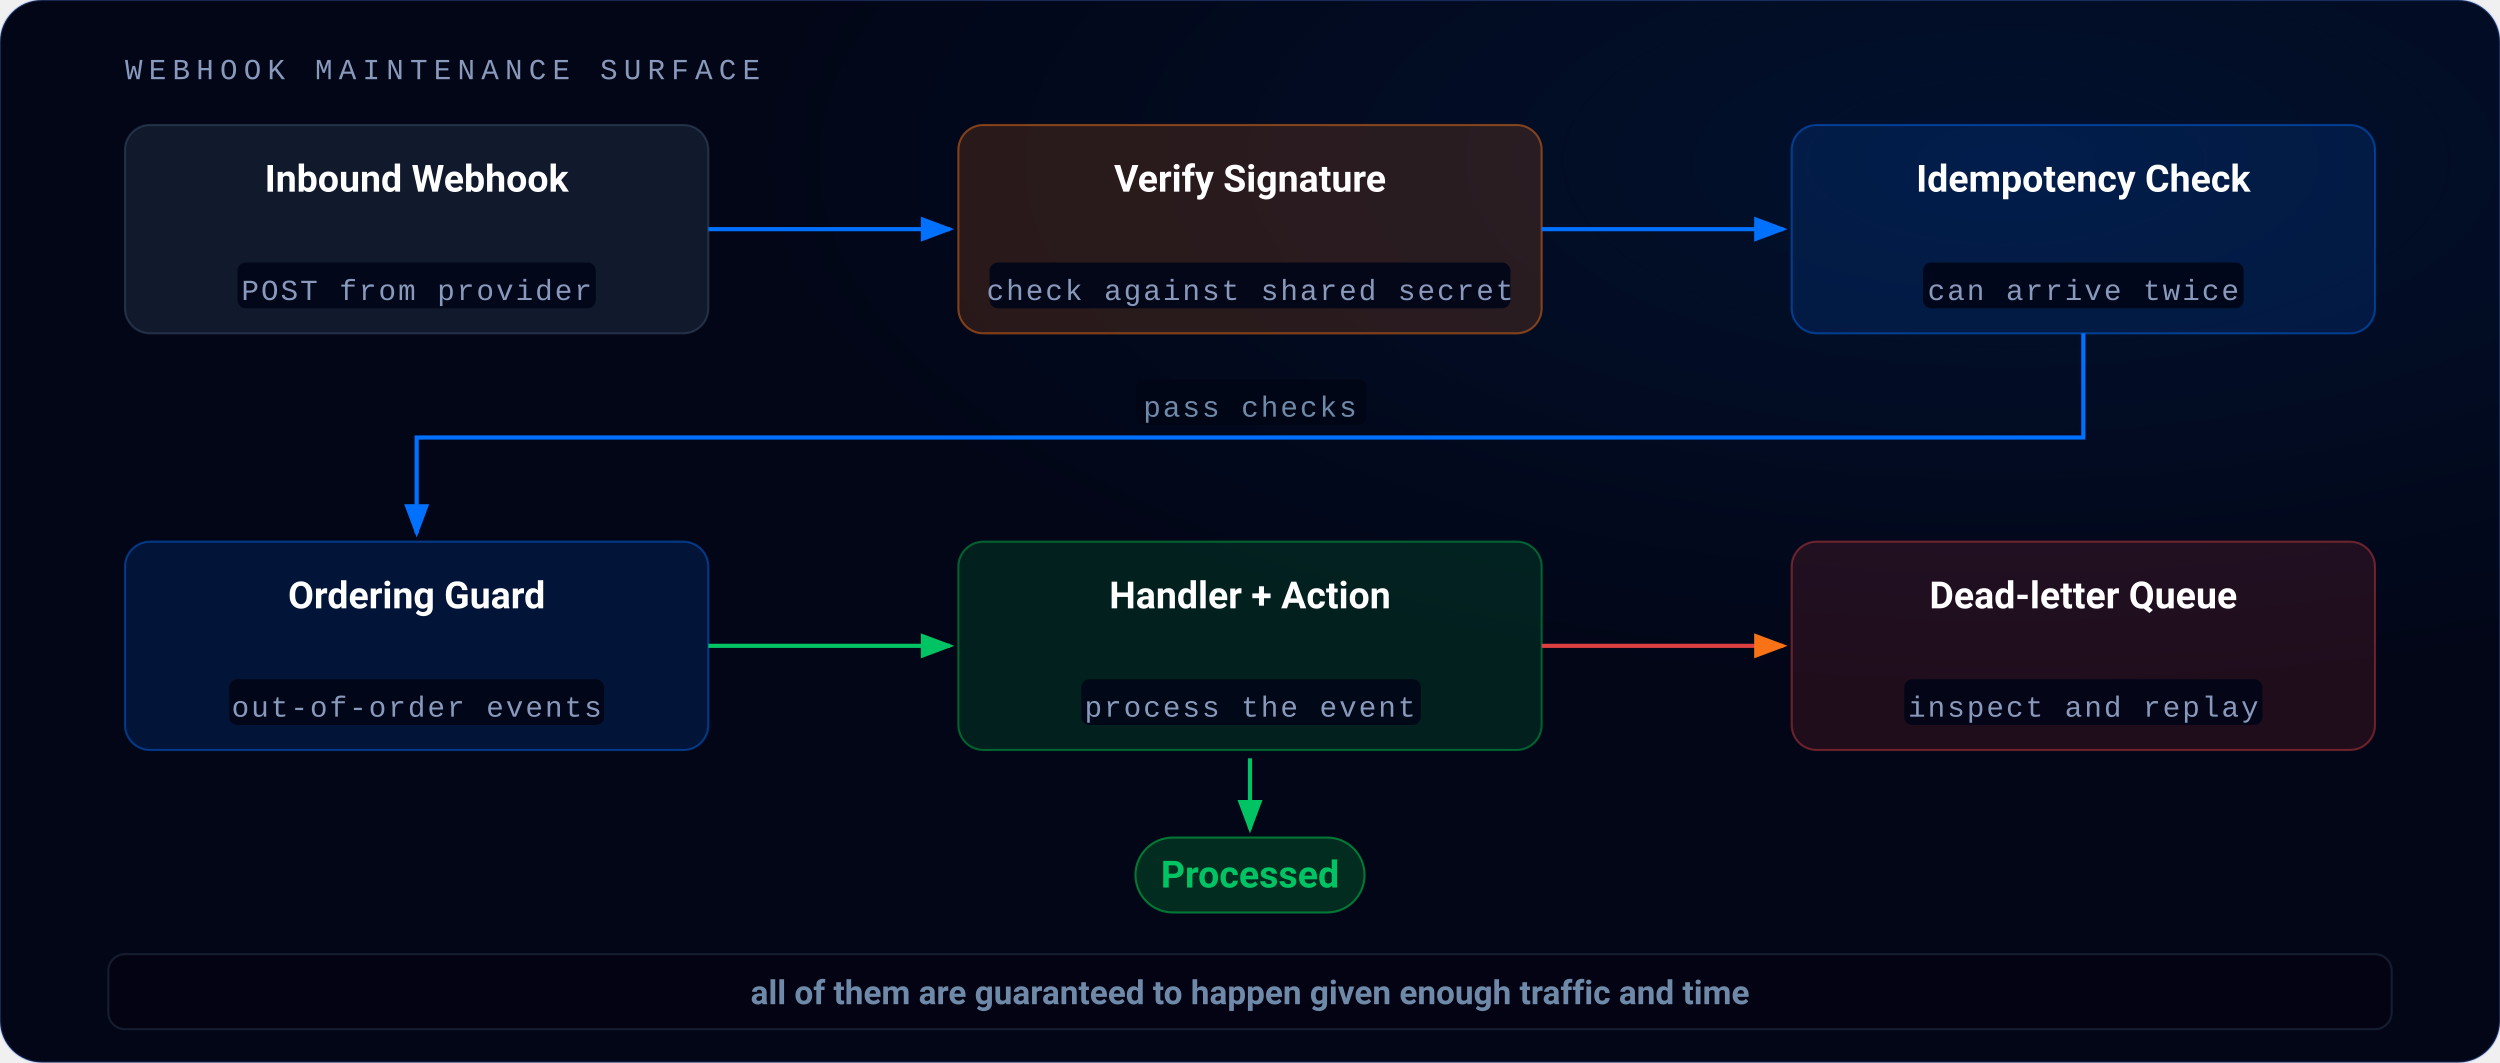
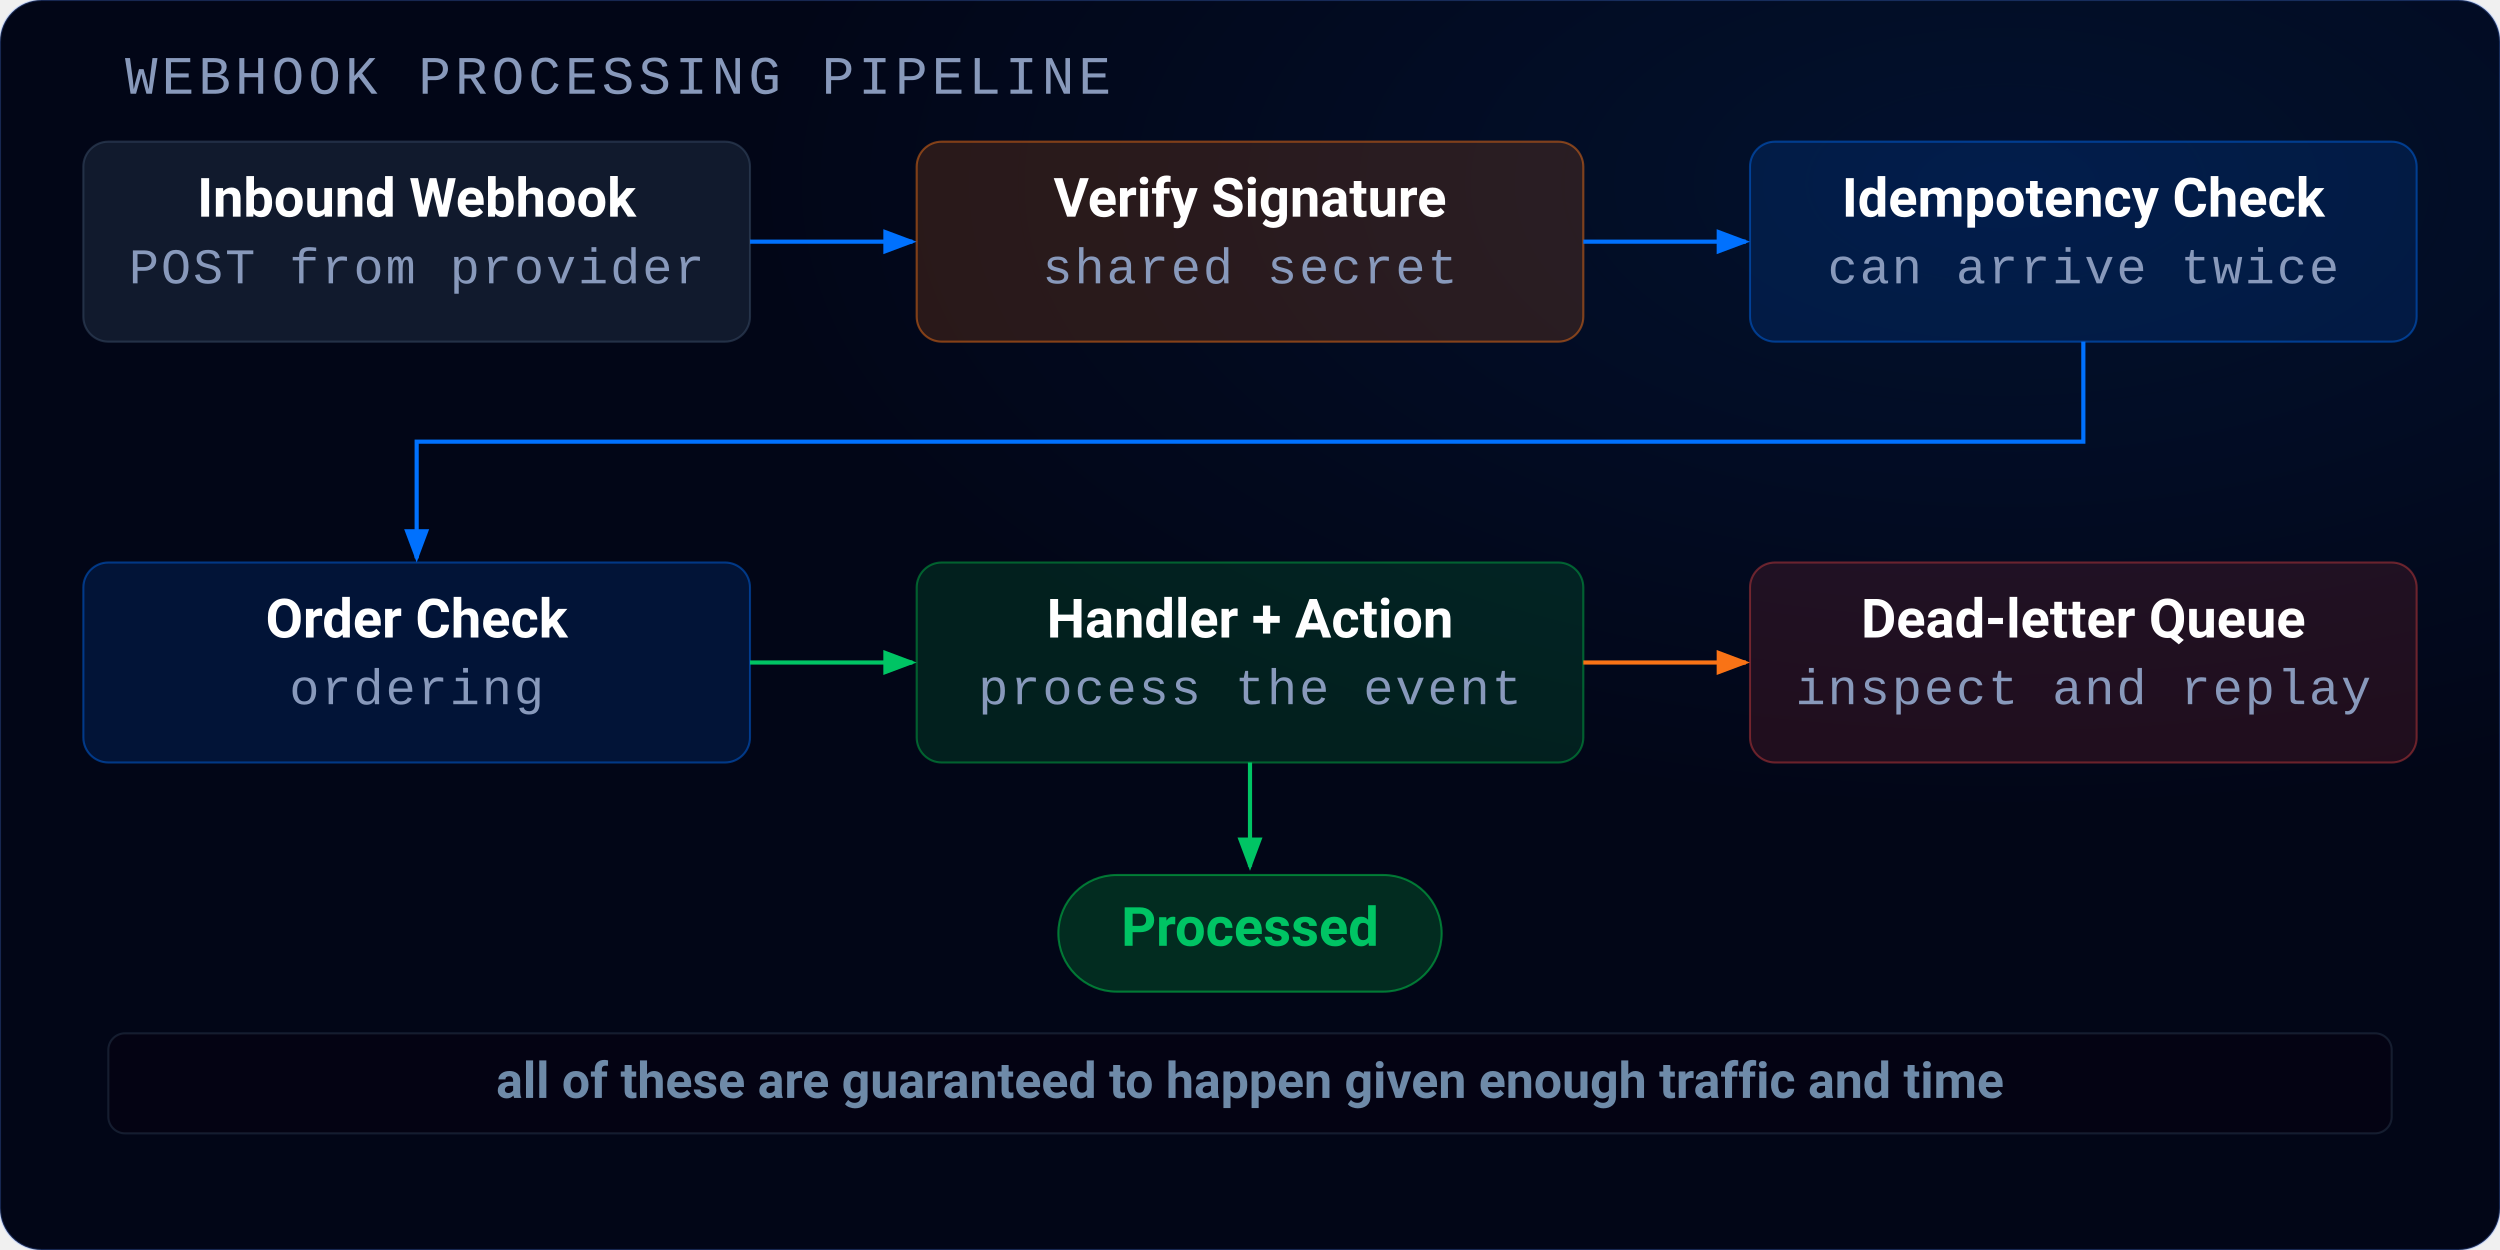
- <svg xmlns="http://www.w3.org/2000/svg" viewBox="0 0 1200 510" width="1200" height="510" role="img" aria-label="Webhook maintenance surface: signature check, idempotency, ordering guard, handler, dead-letter queue. All are guaranteed to trigger with enough traffic.">
+ <svg xmlns="http://www.w3.org/2000/svg" viewBox="0 0 1200 600" width="1200" height="600" role="img" aria-label="Webhook maintenance surface: signature check, idempotency, ordering guard, handler, dead-letter queue. All are guaranteed to trigger with enough traffic.">
  <defs>
    <marker id="arrow-blue" markerWidth="8" markerHeight="6" refX="7" refY="3" orient="auto">
      <polygon points="0 0, 8 3, 0 6" fill="#0071FE" />
-     </marker>
-     <marker id="arrow-muted" markerWidth="8" markerHeight="6" refX="7" refY="3" orient="auto">
-       <polygon points="0 0, 8 3, 0 6" fill="#6E8AA8" />
    </marker>
    <marker id="arrow-green" markerWidth="8" markerHeight="6" refX="7" refY="3" orient="auto">
      <polygon points="0 0, 8 3, 0 6" fill="#00C464" />
    </marker>
    <marker id="arrow-orange" markerWidth="8" markerHeight="6" refX="7" refY="3" orient="auto">
      <polygon points="0 0, 8 3, 0 6" fill="#F97316" />
    </marker>
-     <marker id="arrow-teal" markerWidth="8" markerHeight="6" refX="7" refY="3" orient="auto">
-       <polygon points="0 0, 8 3, 0 6" fill="#14B8A6" />
-     </marker>
  </defs>
  <radialGradient id="bg-glow" cx="80%" cy="15%" r="50%" gradientUnits="objectBoundingBox">
    <stop offset="0%" stop-color="#0071FE" stop-opacity="0.10" />
    <stop offset="100%" stop-color="#0071FE" stop-opacity="0" />
  </radialGradient>
-   <rect width="1200" height="510" rx="20" fill="#020617" />
-   <rect width="1200" height="510" rx="20" fill="url(#bg-glow)" />
-   <rect width="1200" height="510" rx="20" fill="none" stroke="rgba(90,140,255,0.25)" stroke-width="1" />
-   <text x="60" y="38" font-family="'Courier New', Courier, monospace" font-size="14" fill="#8899BB" letter-spacing="3" text-anchor="start">WEBHOOK MAINTENANCE SURFACE</text>
-   <rect x="60" y="60" width="280" height="100" rx="12" fill="rgba(55,74,98,0.30)" stroke="rgba(55,74,98,0.55)" stroke-width="1" />
-   <text x="200" y="92" font-family="system-ui, -apple-system, 'Segoe UI', Roboto, 'Helvetica Neue', Arial, sans-serif" font-size="18" font-weight="700" fill="#FFFFFF" text-anchor="middle">Inbound Webhook</text>
-   <rect x="114" y="126" width="172" height="22" rx="4" fill="rgba(2,6,23,0.92)" />
-   <text x="200" y="144" font-family="'Courier New', Courier, monospace" font-size="14" fill="#8899BB" text-anchor="middle" letter-spacing="1">POST from provider</text>
-   <rect x="460" y="60" width="280" height="100" rx="12" fill="rgba(249,115,22,0.16)" stroke="rgba(249,115,22,0.48)" stroke-width="1" />
-   <text x="600" y="92" font-family="system-ui, -apple-system, 'Segoe UI', Roboto, 'Helvetica Neue', Arial, sans-serif" font-size="18" font-weight="700" fill="#FFFFFF" text-anchor="middle">Verify Signature</text>
-   <rect x="475" y="126" width="250" height="22" rx="4" fill="rgba(2,6,23,0.92)" />
-   <text x="600" y="144" font-family="'Courier New', Courier, monospace" font-size="14" fill="#8899BB" text-anchor="middle" letter-spacing="1">check against shared secret</text>
-   <rect x="860" y="60" width="280" height="100" rx="12" fill="rgba(0,113,254,0.14)" stroke="rgba(0,113,254,0.44)" stroke-width="1" />
-   <text x="1000" y="92" font-family="system-ui, -apple-system, 'Segoe UI', Roboto, 'Helvetica Neue', Arial, sans-serif" font-size="18" font-weight="700" fill="#FFFFFF" text-anchor="middle">Idempotency Check</text>
-   <rect x="923" y="126" width="154" height="22" rx="4" fill="rgba(2,6,23,0.92)" />
-   <text x="1000" y="144" font-family="'Courier New', Courier, monospace" font-size="14" fill="#8899BB" text-anchor="middle" letter-spacing="1">can arrive twice</text>
-   <rect x="60" y="260" width="280" height="100" rx="12" fill="rgba(0,113,254,0.14)" stroke="rgba(0,113,254,0.44)" stroke-width="1" />
-   <text x="200" y="292" font-family="system-ui, -apple-system, 'Segoe UI', Roboto, 'Helvetica Neue', Arial, sans-serif" font-size="18" font-weight="700" fill="#FFFFFF" text-anchor="middle">Ordering Guard</text>
-   <rect x="110" y="326" width="180" height="22" rx="4" fill="rgba(2,6,23,0.92)" />
-   <text x="200" y="344" font-family="'Courier New', Courier, monospace" font-size="14" fill="#8899BB" text-anchor="middle" letter-spacing="1">out-of-order events</text>
-   <rect x="460" y="260" width="280" height="100" rx="12" fill="rgba(0,196,74,0.14)" stroke="rgba(0,196,74,0.44)" stroke-width="1" />
-   <text x="600" y="292" font-family="system-ui, -apple-system, 'Segoe UI', Roboto, 'Helvetica Neue', Arial, sans-serif" font-size="18" font-weight="700" fill="#FFFFFF" text-anchor="middle">Handler + Action</text>
-   <rect x="519" y="326" width="163" height="22" rx="4" fill="rgba(2,6,23,0.92)" />
-   <text x="600" y="344" font-family="'Courier New', Courier, monospace" font-size="14" fill="#8899BB" text-anchor="middle" letter-spacing="1">process the event</text>
-   <rect x="860" y="260" width="280" height="100" rx="12" fill="rgba(220,64,64,0.14)" stroke="rgba(220,64,64,0.44)" stroke-width="1" />
-   <text x="1000" y="292" font-family="system-ui, -apple-system, 'Segoe UI', Roboto, 'Helvetica Neue', Arial, sans-serif" font-size="18" font-weight="700" fill="#FFFFFF" text-anchor="middle">Dead-letter Queue</text>
-   <rect x="914" y="326" width="172" height="22" rx="4" fill="rgba(2,6,23,0.92)" />
-   <text x="1000" y="344" font-family="'Courier New', Courier, monospace" font-size="14" fill="#8899BB" text-anchor="middle" letter-spacing="1">inspect and replay</text>
-   <line x1="340" y1="110" x2="456" y2="110" stroke="#0071FE" stroke-width="2" stroke-dasharray="none" marker-end="url(#arrow-blue)" />
-   <line x1="740" y1="110" x2="856" y2="110" stroke="#0071FE" stroke-width="2" stroke-dasharray="none" marker-end="url(#arrow-blue)" />
-   <path d="M 1000 160 L 1000 210 L 200 210 L 200 256" fill="none" stroke="#0071FE" stroke-width="2" marker-end="url(#arrow-blue)" />
-   <rect x="545" y="182" width="111" height="22" rx="4" fill="rgba(2,6,23,0.92)" />
-   <text x="600" y="200" font-family="'Courier New', Courier, monospace" font-size="14" fill="#6E8AA8" text-anchor="middle" letter-spacing="1">pass checks</text>
-   <line x1="340" y1="310" x2="456" y2="310" stroke="#00C464" stroke-width="2" stroke-dasharray="none" marker-end="url(#arrow-green)" />
-   <line x1="740" y1="310" x2="856" y2="310" stroke="#DC4040" stroke-width="2" stroke-dasharray="none" marker-end="url(#arrow-orange)" />
-   <rect x="545" y="402" width="110" height="36" rx="18" fill="rgba(0,196,74,0.20)" stroke="rgba(0,196,74,0.55)" stroke-width="1" />
-   <text x="600" y="426" font-family="system-ui, -apple-system, 'Segoe UI', Roboto, 'Helvetica Neue', Arial, sans-serif" font-size="18" font-weight="700" fill="#00C464" text-anchor="middle">Processed</text>
-   <line x1="600" y1="364" x2="600" y2="398" stroke="#00C464" stroke-width="2" stroke-dasharray="none" marker-end="url(#arrow-green)" />
-   <rect x="52" y="458" width="1096" height="36" rx="8" fill="rgba(5,3,18,0.80)" stroke="rgba(55,74,98,0.35)" stroke-width="1" />
-   <text x="600" y="482" font-family="system-ui, -apple-system, 'Segoe UI', Roboto, 'Helvetica Neue', Arial, sans-serif" font-size="16" font-weight="600" fill="#6E8AA8" text-anchor="middle">all of them are guaranteed to happen given enough traffic and time</text>
+   <rect width="1200" height="600" rx="20" fill="#020617" />
+   <rect width="1200" height="600" rx="20" fill="url(#bg-glow)" />
+   <rect width="1200" height="600" rx="20" fill="none" stroke="rgba(90,140,255,0.25)" stroke-width="1" />
+   <text x="60" y="45" font-family="'Courier New', Courier, monospace" font-size="26" fill="#8899BB" letter-spacing="2" text-anchor="start">WEBHOOK PROCESSING PIPELINE</text>
+   <rect x="40" y="68" width="320" height="96" rx="12" fill="rgba(55,74,98,0.30)" stroke="rgba(55,74,98,0.55)" stroke-width="1" />
+   <text x="200" y="104" font-family="system-ui, -apple-system, 'Segoe UI', Roboto, 'Helvetica Neue', Arial, sans-serif" font-size="26" font-weight="700" fill="#FFFFFF" text-anchor="middle">Inbound Webhook</text>
+   <text x="200" y="136" font-family="'Courier New', Courier, monospace" font-size="24" fill="#8899BB" text-anchor="middle" letter-spacing="1">POST from provider</text>
+   <line x1="360" y1="116" x2="438" y2="116" stroke="#0071FE" stroke-width="2" marker-end="url(#arrow-blue)" />
+   <rect x="440" y="68" width="320" height="96" rx="12" fill="rgba(249,115,22,0.16)" stroke="rgba(249,115,22,0.48)" stroke-width="1" />
+   <text x="600" y="104" font-family="system-ui, -apple-system, 'Segoe UI', Roboto, 'Helvetica Neue', Arial, sans-serif" font-size="26" font-weight="700" fill="#FFFFFF" text-anchor="middle">Verify Signature</text>
+   <text x="600" y="136" font-family="'Courier New', Courier, monospace" font-size="24" fill="#8899BB" text-anchor="middle" letter-spacing="1">shared secret</text>
+   <line x1="760" y1="116" x2="838" y2="116" stroke="#0071FE" stroke-width="2" marker-end="url(#arrow-blue)" />
+   <rect x="840" y="68" width="320" height="96" rx="12" fill="rgba(0,113,254,0.14)" stroke="rgba(0,113,254,0.44)" stroke-width="1" />
+   <text x="1000" y="104" font-family="system-ui, -apple-system, 'Segoe UI', Roboto, 'Helvetica Neue', Arial, sans-serif" font-size="26" font-weight="700" fill="#FFFFFF" text-anchor="middle">Idempotency Check</text>
+   <text x="1000" y="136" font-family="'Courier New', Courier, monospace" font-size="24" fill="#8899BB" text-anchor="middle" letter-spacing="1">can arrive twice</text>
+   <path d="M 1000 164 L 1000 212 L 200 212 L 200 268" fill="none" stroke="#0071FE" stroke-width="2" marker-end="url(#arrow-blue)" />
+   <rect x="40" y="270" width="320" height="96" rx="12" fill="rgba(0,113,254,0.14)" stroke="rgba(0,113,254,0.44)" stroke-width="1" />
+   <text x="200" y="306" font-family="system-ui, -apple-system, 'Segoe UI', Roboto, 'Helvetica Neue', Arial, sans-serif" font-size="26" font-weight="700" fill="#FFFFFF" text-anchor="middle">Order Check</text>
+   <text x="200" y="338" font-family="'Courier New', Courier, monospace" font-size="24" fill="#8899BB" text-anchor="middle" letter-spacing="1">ordering</text>
+   <line x1="360" y1="318" x2="438" y2="318" stroke="#00C464" stroke-width="2" marker-end="url(#arrow-green)" />
+   <rect x="440" y="270" width="320" height="96" rx="12" fill="rgba(0,196,74,0.14)" stroke="rgba(0,196,74,0.44)" stroke-width="1" />
+   <text x="600" y="306" font-family="system-ui, -apple-system, 'Segoe UI', Roboto, 'Helvetica Neue', Arial, sans-serif" font-size="26" font-weight="700" fill="#FFFFFF" text-anchor="middle">Handler + Action</text>
+   <text x="600" y="338" font-family="'Courier New', Courier, monospace" font-size="24" fill="#8899BB" text-anchor="middle" letter-spacing="1">process the event</text>
+   <line x1="760" y1="318" x2="838" y2="318" stroke="#F97316" stroke-width="2" marker-end="url(#arrow-orange)" />
+   <rect x="840" y="270" width="320" height="96" rx="12" fill="rgba(220,64,64,0.14)" stroke="rgba(220,64,64,0.44)" stroke-width="1" />
+   <text x="1000" y="306" font-family="system-ui, -apple-system, 'Segoe UI', Roboto, 'Helvetica Neue', Arial, sans-serif" font-size="26" font-weight="700" fill="#FFFFFF" text-anchor="middle">Dead-letter Queue</text>
+   <text x="1000" y="338" font-family="'Courier New', Courier, monospace" font-size="24" fill="#8899BB" text-anchor="middle" letter-spacing="1">inspect and replay</text>
+   <rect x="508" y="420" width="184" height="56" rx="28" fill="rgba(0,196,74,0.20)" stroke="rgba(0,196,74,0.55)" stroke-width="1" />
+   <text x="600" y="454" font-family="system-ui, -apple-system, 'Segoe UI', Roboto, 'Helvetica Neue', Arial, sans-serif" font-size="26" font-weight="700" fill="#00C464" text-anchor="middle">Processed</text>
+   <line x1="600" y1="366" x2="600" y2="416" stroke="#00C464" stroke-width="2" marker-end="url(#arrow-green)" />
+   <rect x="52" y="496" width="1096" height="48" rx="8" fill="rgba(5,3,18,0.80)" stroke="rgba(55,74,98,0.35)" stroke-width="1" />
+   <text x="600" y="527" font-family="system-ui, -apple-system, 'Segoe UI', Roboto, 'Helvetica Neue', Arial, sans-serif" font-size="24" font-weight="600" fill="#6E8AA8" text-anchor="middle">all of these are guaranteed to happen given enough traffic and time</text>
</svg>
